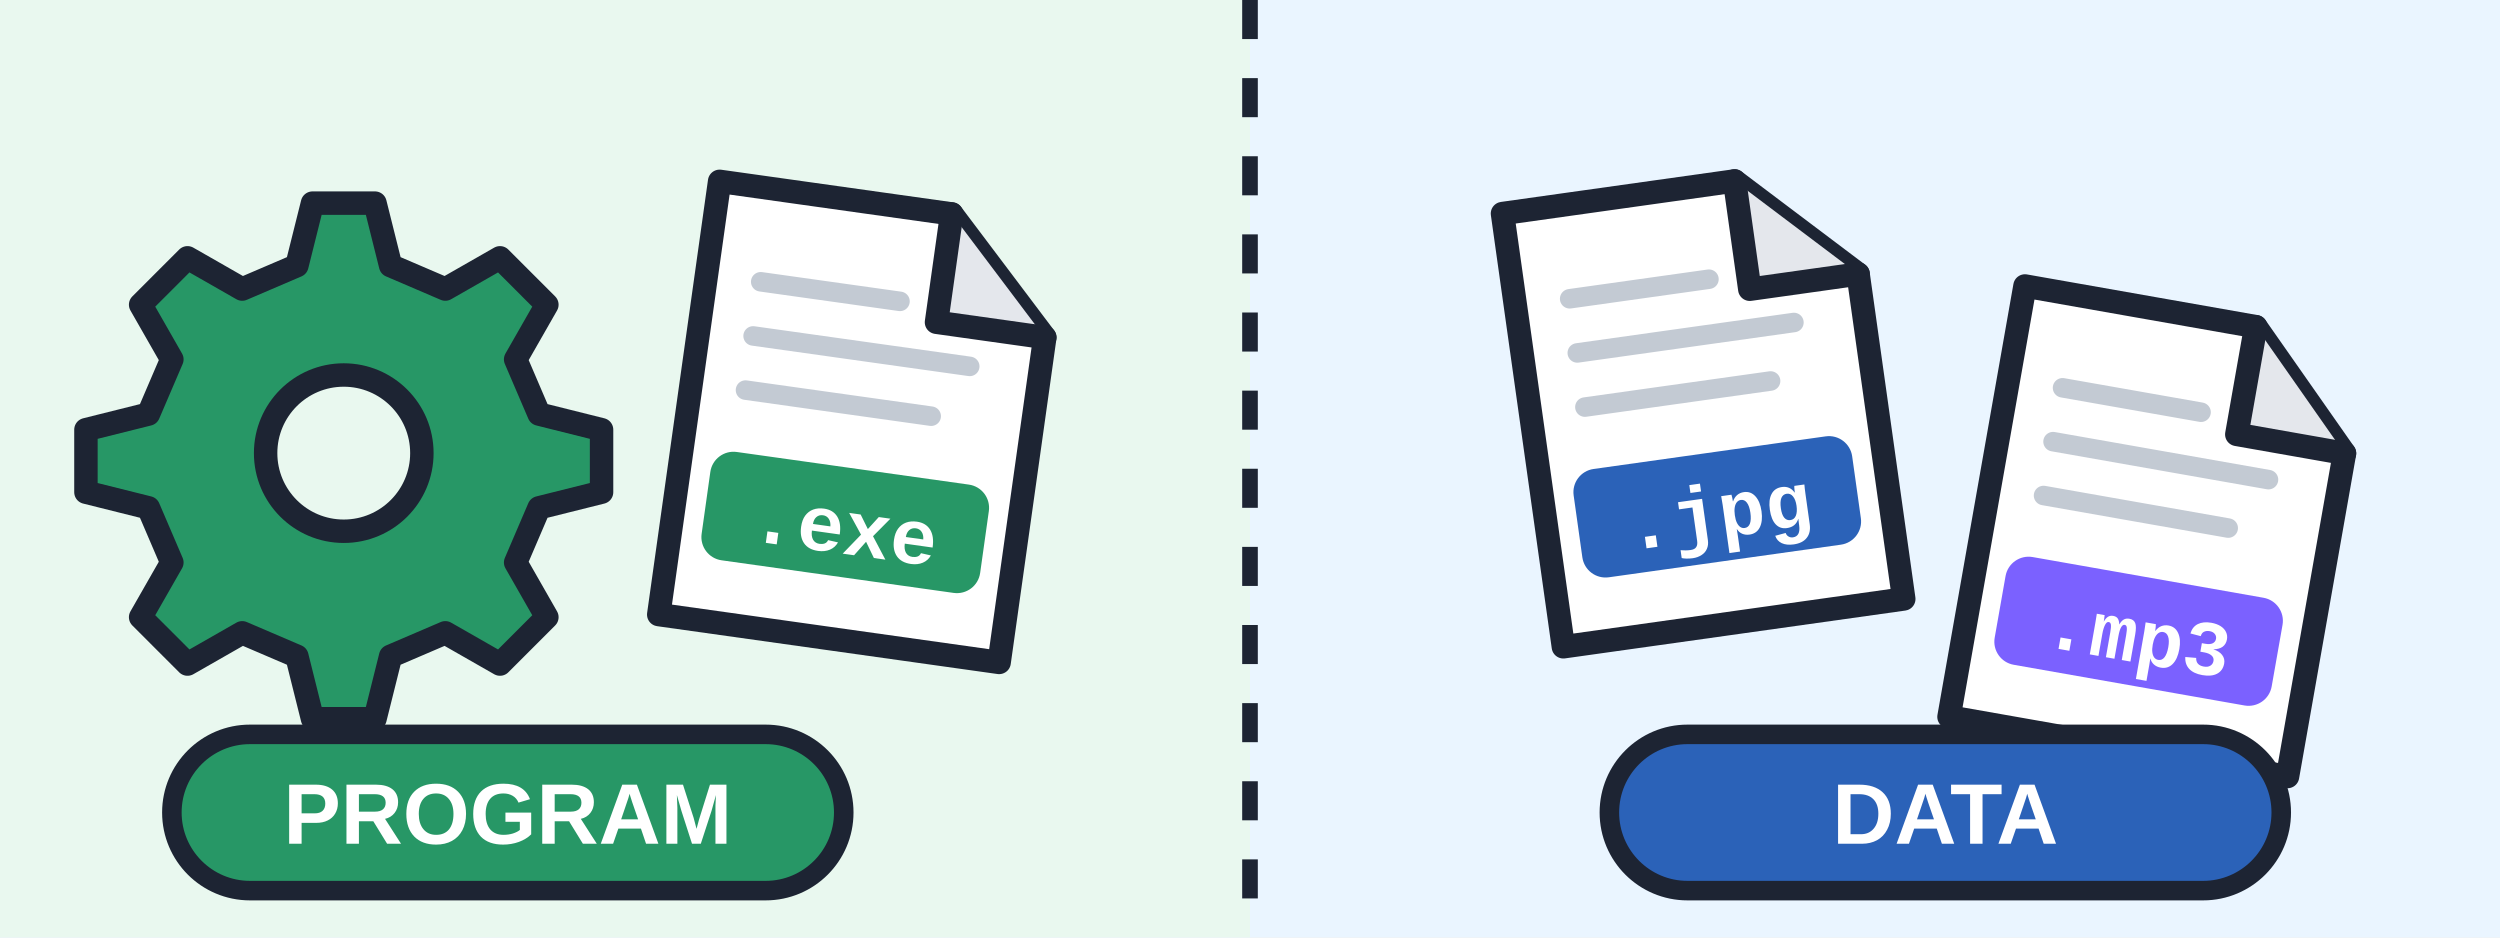
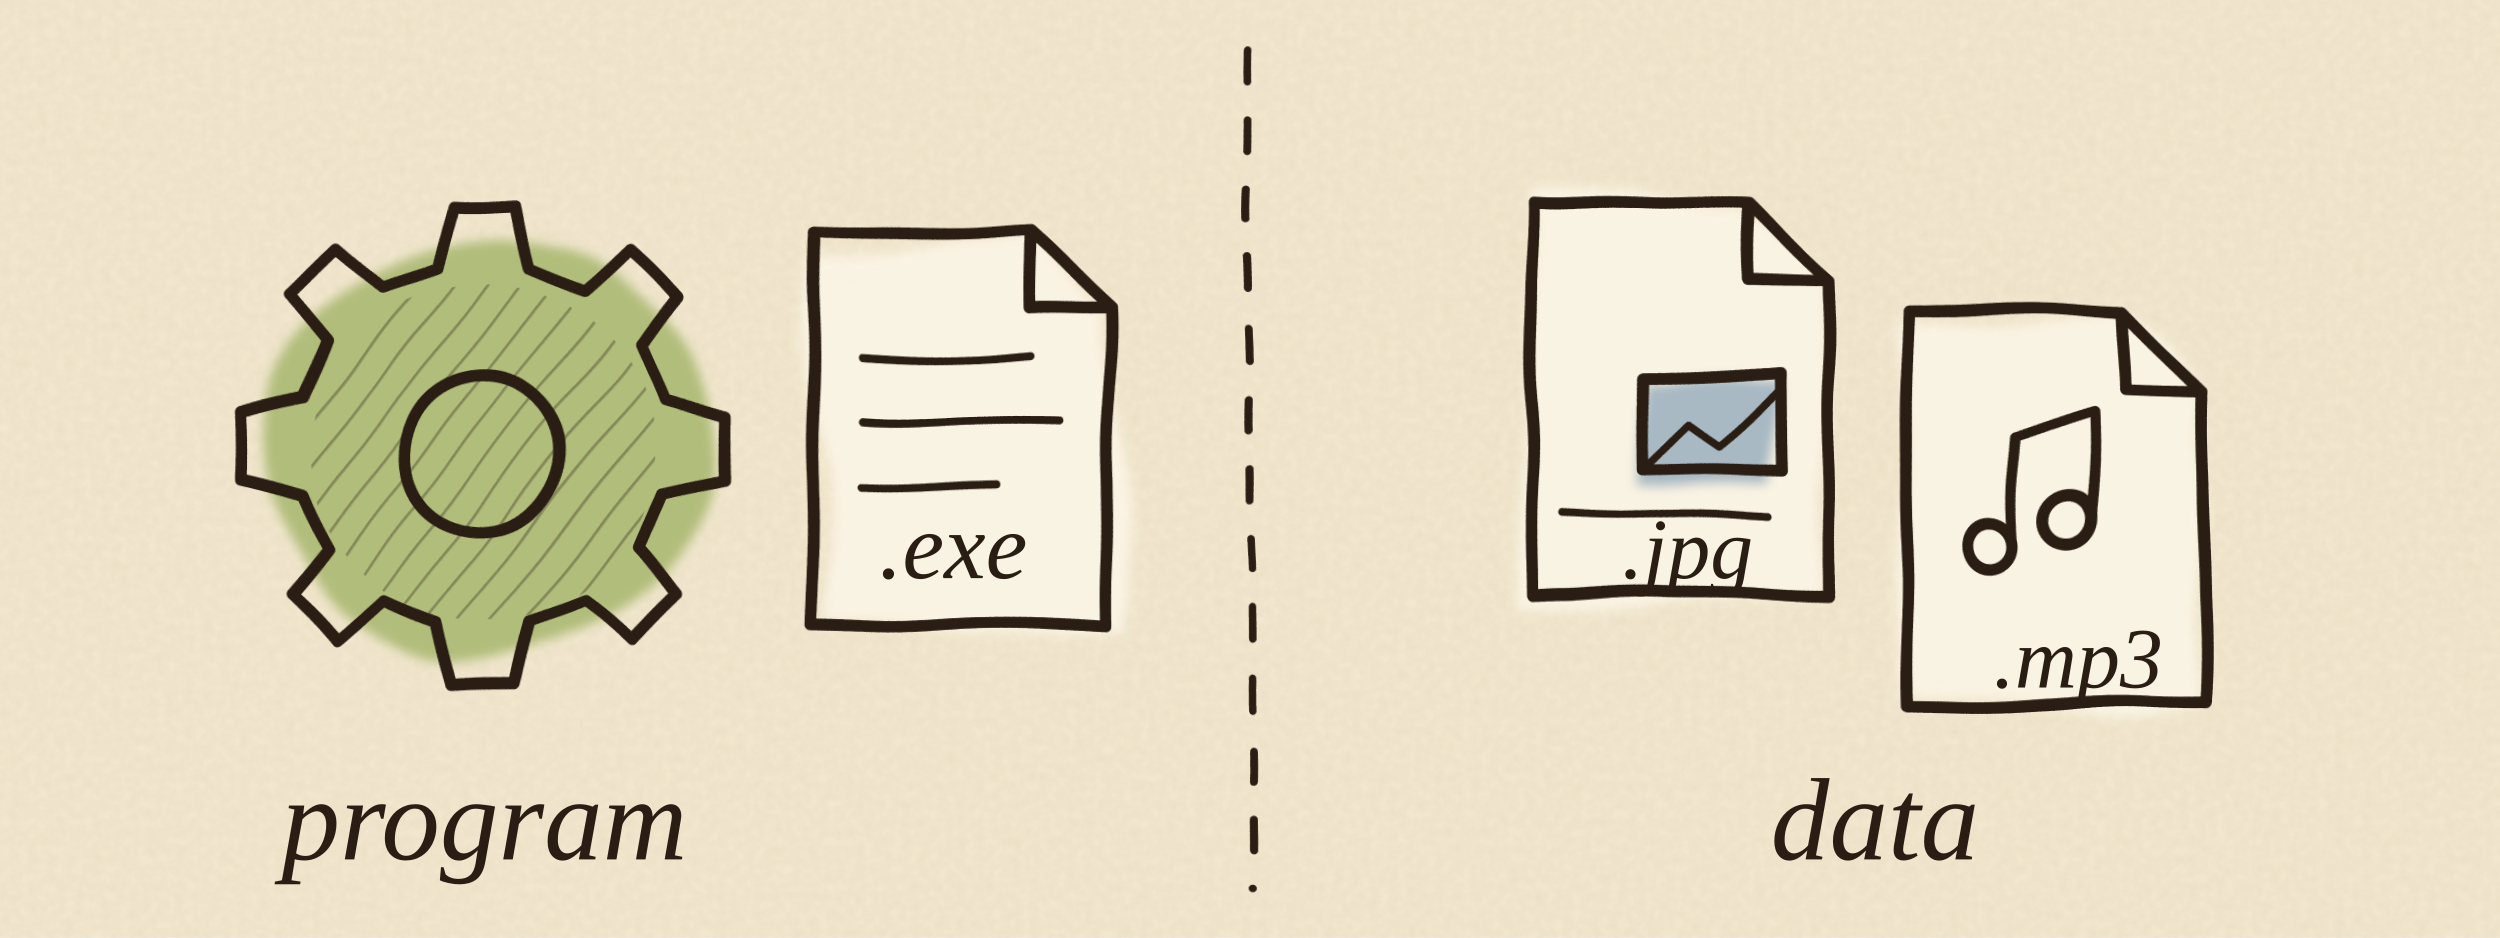
<svg xmlns="http://www.w3.org/2000/svg" viewBox="0 0 320 120" width="640" height="240" role="img">
-   <rect width="320" height="120" fill="#eaf5ff" />
-   <rect x="0" y="0" width="160" height="120" fill="#e9f8ef" />
-   <path d="M160 0v120" stroke="#1d2433" stroke-width="2" stroke-dasharray="5 5" />
-   <g stroke="#1d2433" stroke-width="3" stroke-linejoin="round" stroke-linecap="round">
-     <circle cx="44" cy="58" r="24" fill="#279766" />
+   <defs>
+     <filter id="ink" x="-5%" y="-5%" width="110%" height="110%">
+       <feTurbulence type="fractalNoise" baseFrequency="0.04" numOctaves="2" seed="23" result="n" />
+       <feDisplacementMap in="SourceGraphic" in2="n" scale="2.4" xChannelSelector="R" yChannelSelector="G" />
+     </filter>
+     <filter id="wash" x="-10%" y="-10%" width="120%" height="120%">
+       <feTurbulence type="fractalNoise" baseFrequency="0.02" numOctaves="3" seed="27" result="n" />
+       <feDisplacementMap in="SourceGraphic" in2="n" scale="10" xChannelSelector="R" yChannelSelector="G" result="d" />
+       <feGaussianBlur in="d" stdDeviation="0.7" />
+     </filter>
+     <filter id="paper">
+       <feTurbulence type="fractalNoise" baseFrequency="0.85" numOctaves="2" seed="2" />
+       <feColorMatrix values="0 0 0 0 .42  0 0 0 0 .32  0 0 0 0 .18  0 0 0 .12 0" />
+     </filter>
+     <filter id="mlha">
+       <feGaussianBlur stdDeviation="3.2" />
+     </filter>
+     <pattern id="sraf" width="3.4" height="3.4" patternUnits="userSpaceOnUse" patternTransform="rotate(38)">
+       <path d="M0 0v3.4" stroke="#2a1e14" stroke-width=".7" opacity=".6" />
+     </pattern>
+     <pattern id="sraf2" width="3.4" height="3.4" patternUnits="userSpaceOnUse" patternTransform="rotate(-50)">
+       <path d="M0 0v3.4" stroke="#2a1e14" stroke-width=".6" opacity=".45" />
+     </pattern>
+   </defs>
+   <rect width="320" height="120" fill="#f3e9d0" />
+   <rect width="320" height="120" filter="url(#paper)" />
+   <g filter="url(#wash)" opacity="0.88">
+     <circle cx="62" cy="58" r="28" fill="#a9b86f" />
+     <path d="M104 30h28l10 10v40h-38z" fill="#fbf5e6" />
+     <path d="M196 26h28l10 10v40h-38z" fill="#fbf5e6" />
+     <path d="M244 40h28l10 10v40h-38z" fill="#fbf5e6" />
+     <rect x="210" y="48" width="18" height="12" fill="#9fb3c2" />
  </g>
-   <g fill="#279766" stroke="#1d2433" stroke-width="3" stroke-linejoin="round">
-     <path d="M40 26h8l2 8 7 3 7-4 6 6-4 7 3 7 8 2v8l-8 2-3 7 4 7-6 6-7-4-7 3-2 8h-8l-2-8-7-3-7 4-6-6 4-7-3-7-8-2v-8l8-2 3-7-4-7 6-6 7 4 7-3z" />
+   <g filter="url(#ink)" fill="none" stroke="#2a1e14" stroke-width="1.5" stroke-linecap="round" stroke-linejoin="round">
+     <path d="M58 26h8l2 8 7 3 6-5 6 6-5 6 3 7 8 2v8l-8 2-3 7 5 6-6 6-6-5-7 3-2 8h-8l-2-8-7-3-6 5-6-6 5-6-3-7-8-2v-8l8-2 3-7-5-6 6-6 6 5 7-3z" />
+     <circle cx="62" cy="58" r="10" />
+     <path d="M104 30h28l10 10v40h-38zM132 30v10h10" />
+     <path d="M110 46h22M110 54h26M110 62h18" stroke-width="1" />
+     <path d="M196 26h28l10 10v40h-38zM224 26v10h10" />
+     <path d="M200 66h26" stroke-width="1" />
+     <path d="M244 40h28l10 10v40h-38zM272 40v10h10" />
+     <path d="M258 56v14M258 56l10-3v14" stroke-width="1.3" />
+     <circle cx="255" cy="70" r="3" />
+     <circle cx="265" cy="67" r="3" />
+     <rect x="210" y="48" width="18" height="12" />
+     <path d="M210 60l6-6 4 3 8-7" stroke-width="1" />
+     <path d="M160 6v108" stroke-dasharray="4 5" stroke-width="1" />
  </g>
-   <circle cx="44" cy="58" r="10" fill="#e9f8ef" stroke="#1d2433" stroke-width="3" />
-   <g transform="rotate(8 110 54)">
-     <g stroke="#1d2433" stroke-width="3" stroke-linejoin="round" stroke-linecap="round">
-       <path d="M88 26h30l14 14v42h-44z" fill="#fff" />
-       <path d="M118 26v14h14" fill="#e4e7ec" />
-     </g>
-     <rect x="92" y="60" width="36" height="14" rx="3" fill="#279766" />
-     <text x="110" y="71" text-anchor="middle" font-family="Consolas,'Courier New',monospace" font-weight="700" font-size="10" fill="#fff">.exe</text>
-     <path d="M95 38h18M95 45h28M95 52h24" stroke="#c3cad3" stroke-width="2.5" stroke-linecap="round" />
-   </g>
-   <g transform="rotate(-8 218 52)">
-     <g stroke="#1d2433" stroke-width="3" stroke-linejoin="round" stroke-linecap="round">
-       <path d="M196 24h30l14 14v42h-44z" fill="#fff" />
-       <path d="M226 24v14h14" fill="#e4e7ec" />
-     </g>
-     <rect x="200" y="58" width="36" height="14" rx="3" fill="#2b62b8" />
-     <text x="218" y="69" text-anchor="middle" font-family="Consolas,'Courier New',monospace" font-weight="700" font-size="10" fill="#fff">.jpg</text>
-     <path d="M203 36h18M203 43h28M203 50h24" stroke="#c3cad3" stroke-width="2.5" stroke-linecap="round" />
-   </g>
-   <g transform="rotate(10 276 68)">
-     <g stroke="#1d2433" stroke-width="3" stroke-linejoin="round" stroke-linecap="round">
-       <path d="M254 40h30l14 14v42h-44z" fill="#fff" />
-       <path d="M284 40v14h14" fill="#e4e7ec" />
-     </g>
-     <rect x="258" y="74" width="36" height="14" rx="3" fill="#7b61ff" />
-     <text x="276" y="85" text-anchor="middle" font-family="Consolas,'Courier New',monospace" font-weight="700" font-size="10" fill="#fff">.mp3</text>
-     <path d="M261 52h18M261 59h28M261 66h24" stroke="#c3cad3" stroke-width="2.5" stroke-linecap="round" />
-   </g>
-   <g stroke="#1d2433" stroke-linejoin="round" stroke-linecap="round" stroke-width="2.5">
-     <rect x="22" y="94" width="86" height="20" rx="10" fill="#279766" />
-     <rect x="206" y="94" width="86" height="20" rx="10" fill="#2b62b8" />
-   </g>
-   <g font-family="'Segoe UI',Arial,sans-serif" font-weight="700" font-size="11" fill="#fff" text-anchor="middle">
-     <text x="65" y="108">PROGRAM</text>
-     <text x="249" y="108">DATA</text>
-   </g>
+   <circle cx="62" cy="58" r="22" fill="url(#sraf)" filter="url(#ink)" opacity=".55" />
+   <text x="122" y="74" text-anchor="middle" font-family="Georgia,'Times New Roman',serif" font-style="italic" font-weight="400" font-size="12" fill="#2a1e14">.exe</text>
+   <text x="62" y="110" text-anchor="middle" font-family="Georgia,'Times New Roman',serif" font-style="italic" font-weight="400" font-size="15" fill="#2a1e14">program</text>
+   <text x="240" y="110" text-anchor="middle" font-family="Georgia,'Times New Roman',serif" font-style="italic" font-weight="400" font-size="15" fill="#2a1e14">data</text>
+   <text x="216" y="74" text-anchor="middle" font-family="Georgia,'Times New Roman',serif" font-style="italic" font-weight="400" font-size="11" fill="#2a1e14">.jpg</text>
+   <text x="266" y="88" text-anchor="middle" font-family="Georgia,'Times New Roman',serif" font-style="italic" font-weight="400" font-size="11" fill="#2a1e14">.mp3</text>
</svg>
